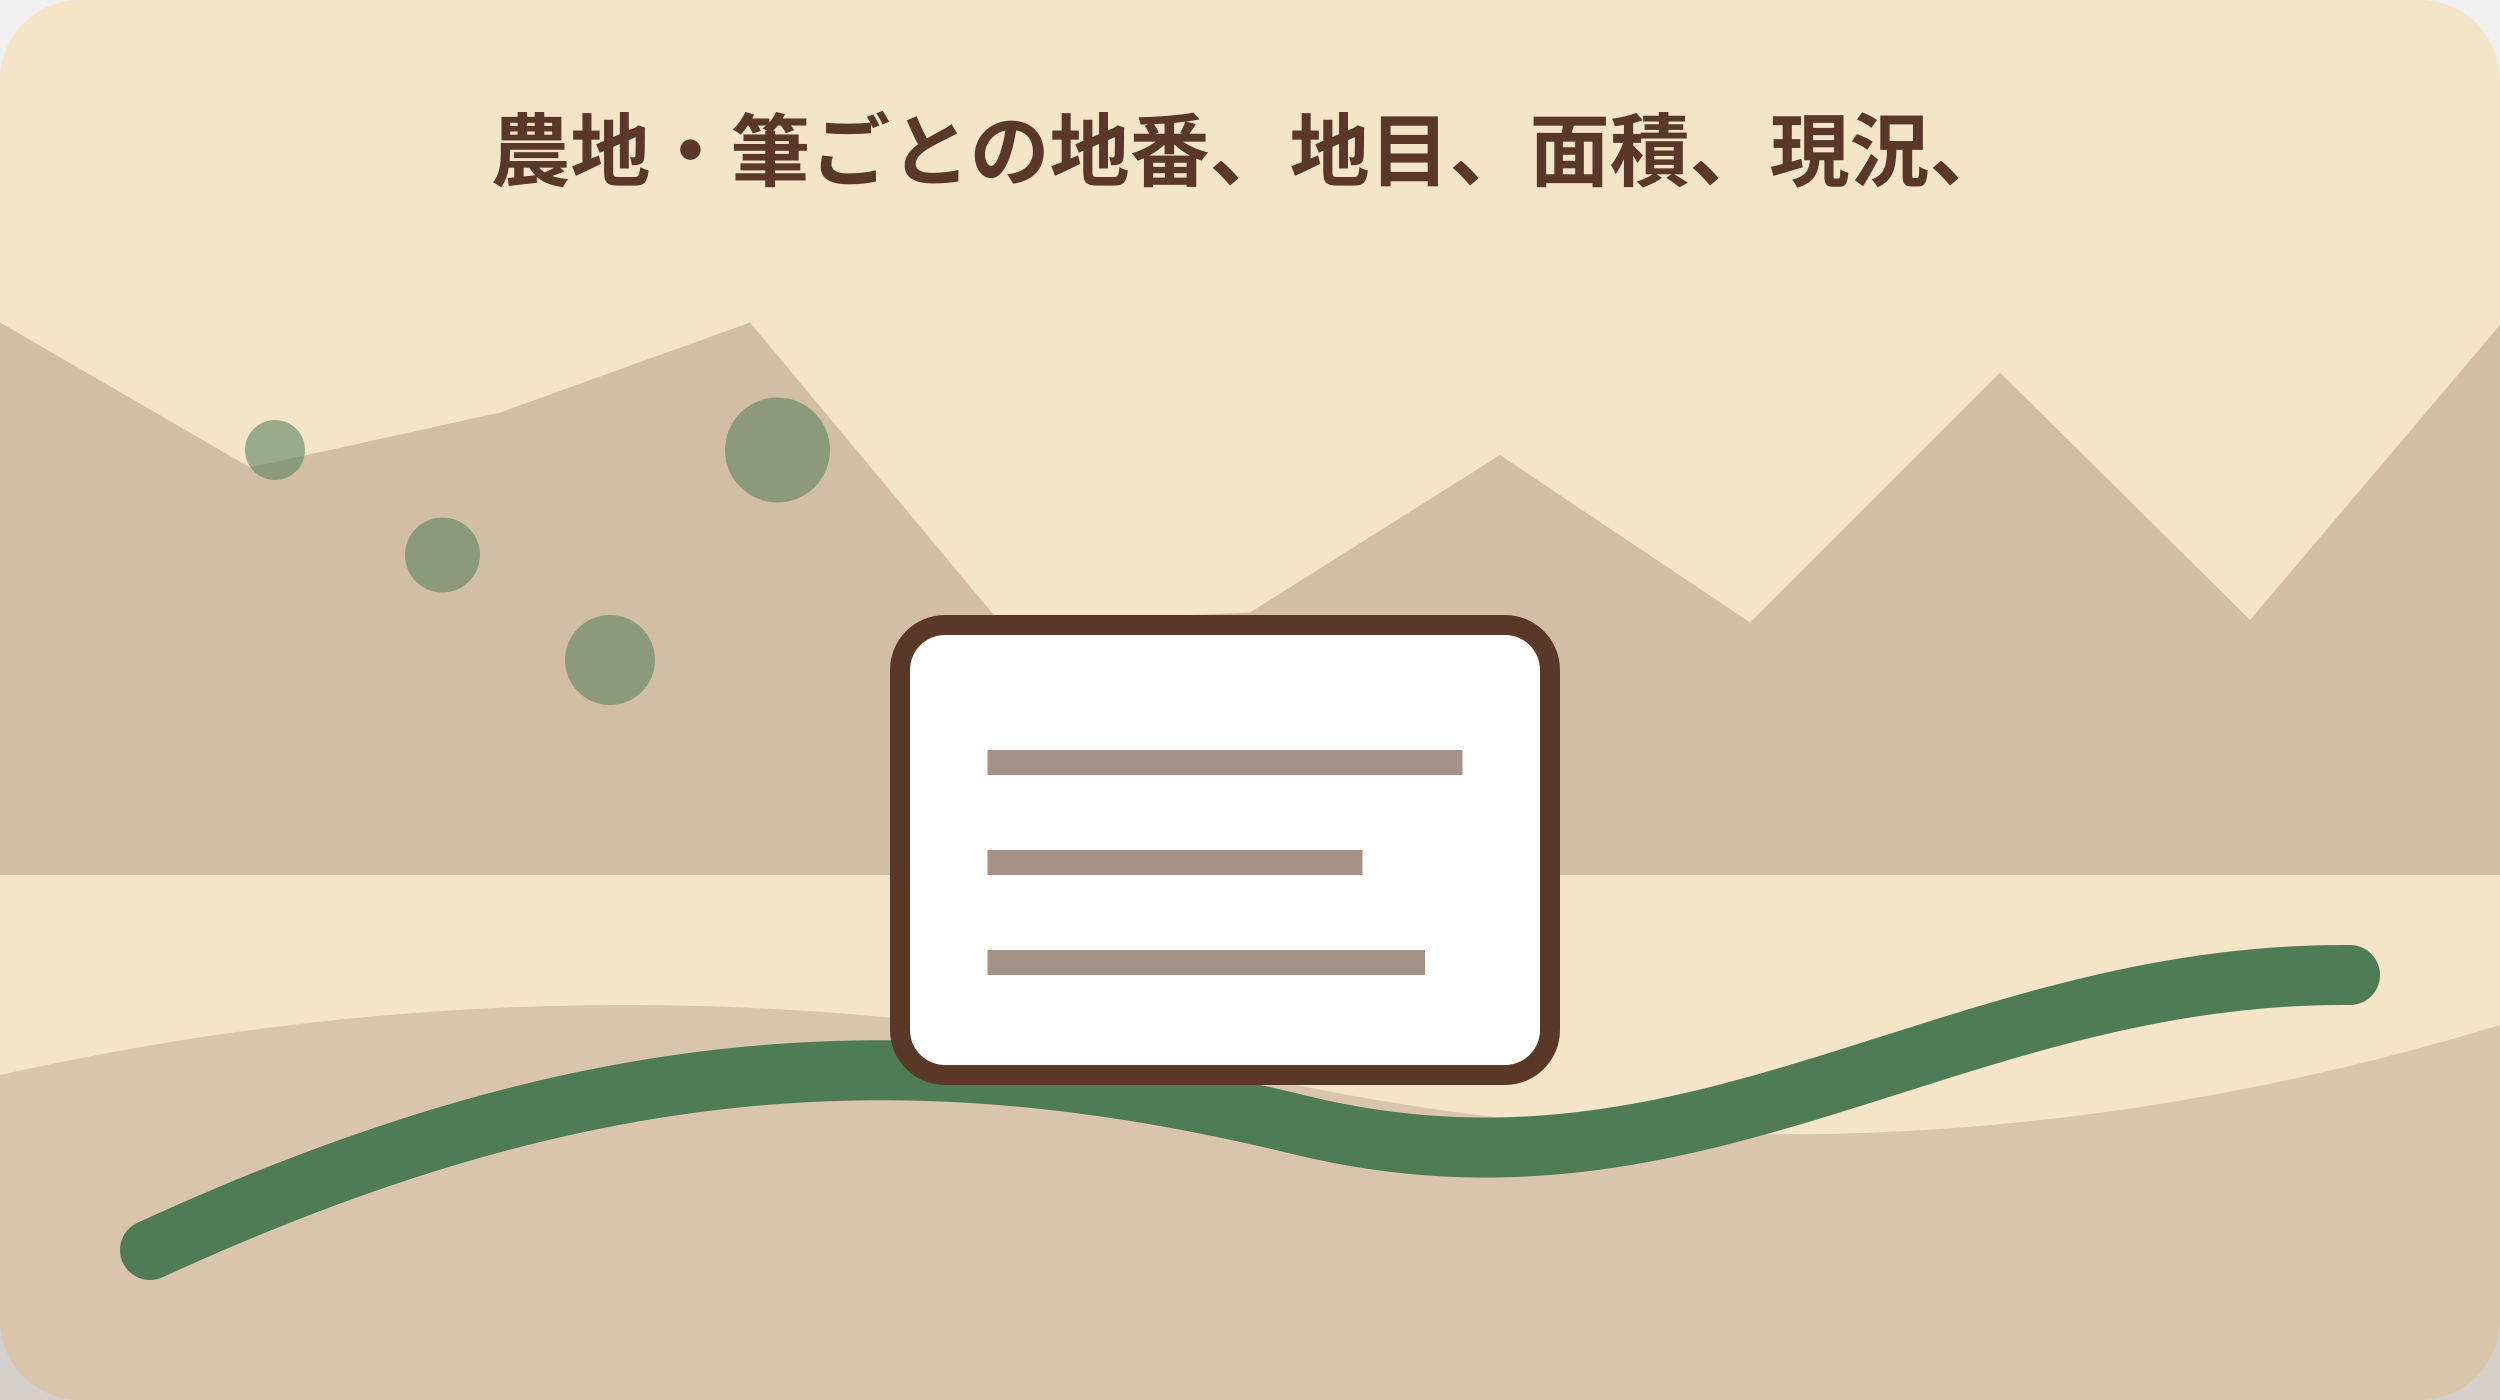
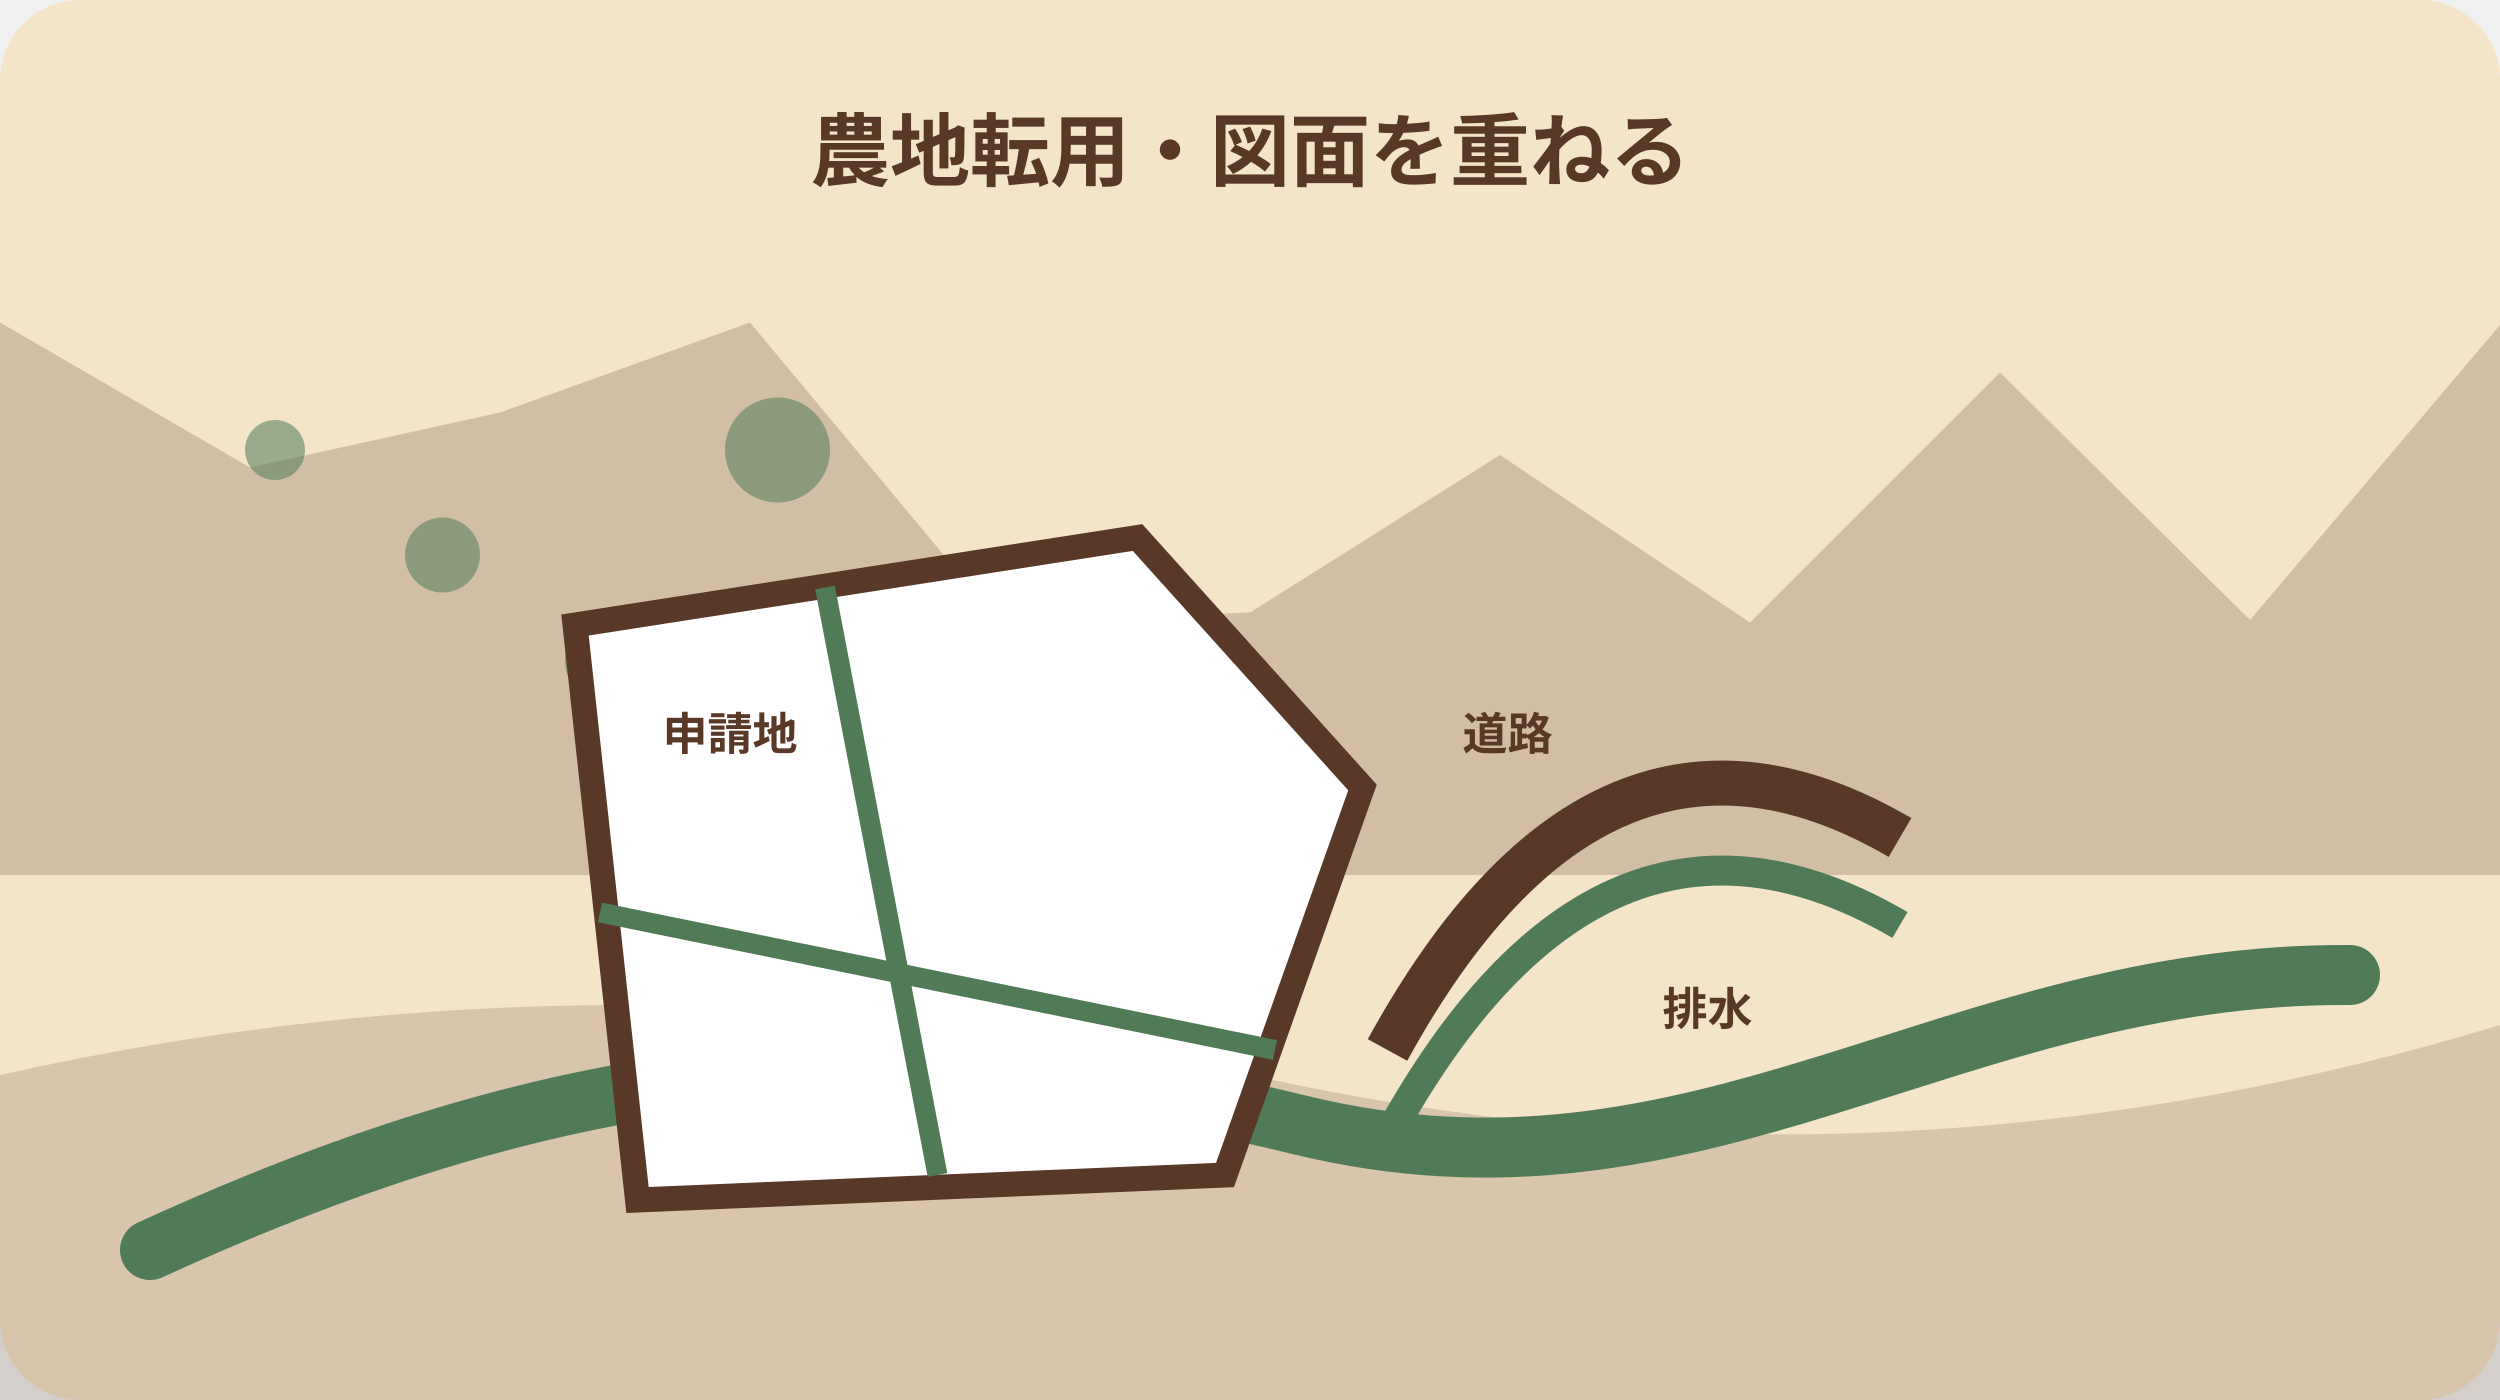
<svg xmlns="http://www.w3.org/2000/svg" width="1000" height="560" viewBox="0 0 1000 560" role="img" aria-labelledby="title desc" data-illustration="mori-editorial" data-topic-id="166" data-scene-index="2">
  <rect width="1000" height="560" rx="32" fill="#f4e4c8" />
  <polygon points="0,129 100,187 200,165 300,129 400,249 500,245 600,182 700,249 800,149 900,248 1000,130 1000,350 0,350" fill="#5a3827" opacity=".22" />
  <path d="M0 430 Q250 374 500 430 T1000 410 V560 H0Z" fill="#5a3827" opacity=".18" />
  <path d="M60 500 C230 422 360 411 520 450 S780 389 940 390" fill="none" stroke="#4f7b57" stroke-width="24" stroke-linecap="round" />
  <circle cx="110" cy="180" r="12" fill="#4f7b57" opacity=".55" />
  <circle cx="177" cy="222" r="15" fill="#4f7b57" opacity=".55" />
  <circle cx="244" cy="264" r="18" fill="#4f7b57" opacity=".55" />
  <circle cx="311" cy="180" r="21" fill="#4f7b57" opacity=".55" />
-   <g data-scene="document">
-     <rect x="360" y="250" width="260" height="180" rx="18" fill="#fff" stroke="#5a3827" stroke-width="8" />
-     <path d="M395 305h190M395 345h150M395 385h175" stroke="#5a3827" stroke-width="10" opacity=".55" />
+   <g data-scene="parcel-road-water-plan-overlay">
+     <path d="M230 250 455 215l90 100-55 155-235 10Z" fill="#fff" stroke="#5a3827" stroke-width="10" />
+     <path d="M330 235l45 235M240 365l270 55" stroke="#4f7b57" stroke-width="8" />
+     <path d="M555 420q85-155 205-85" fill="none" stroke="#5a3827" stroke-width="18" />
+     <path d="M555 455q85-155 205-85" fill="none" stroke="#4f7b57" stroke-width="12" />
+     <g font-family="sans-serif" font-size="18" font-weight="700" fill="#5a3827">
+       <text x="265" y="300">申請地</text>
+       <text x="585" y="300">道路</text>
+       <text x="665" y="410">排水</text>
+     </g>
  </g>
-   <text x="500" y="72" text-anchor="middle" font-family="sans-serif" font-size="32" font-weight="700" fill="#5a3827">農地・筆ごとの地番、地目、面積、現況、</text>
+   <text x="500" y="72" text-anchor="middle" font-family="sans-serif" font-size="32" font-weight="700" fill="#5a3827">農地転用・図面を重ねる</text>
</svg>
